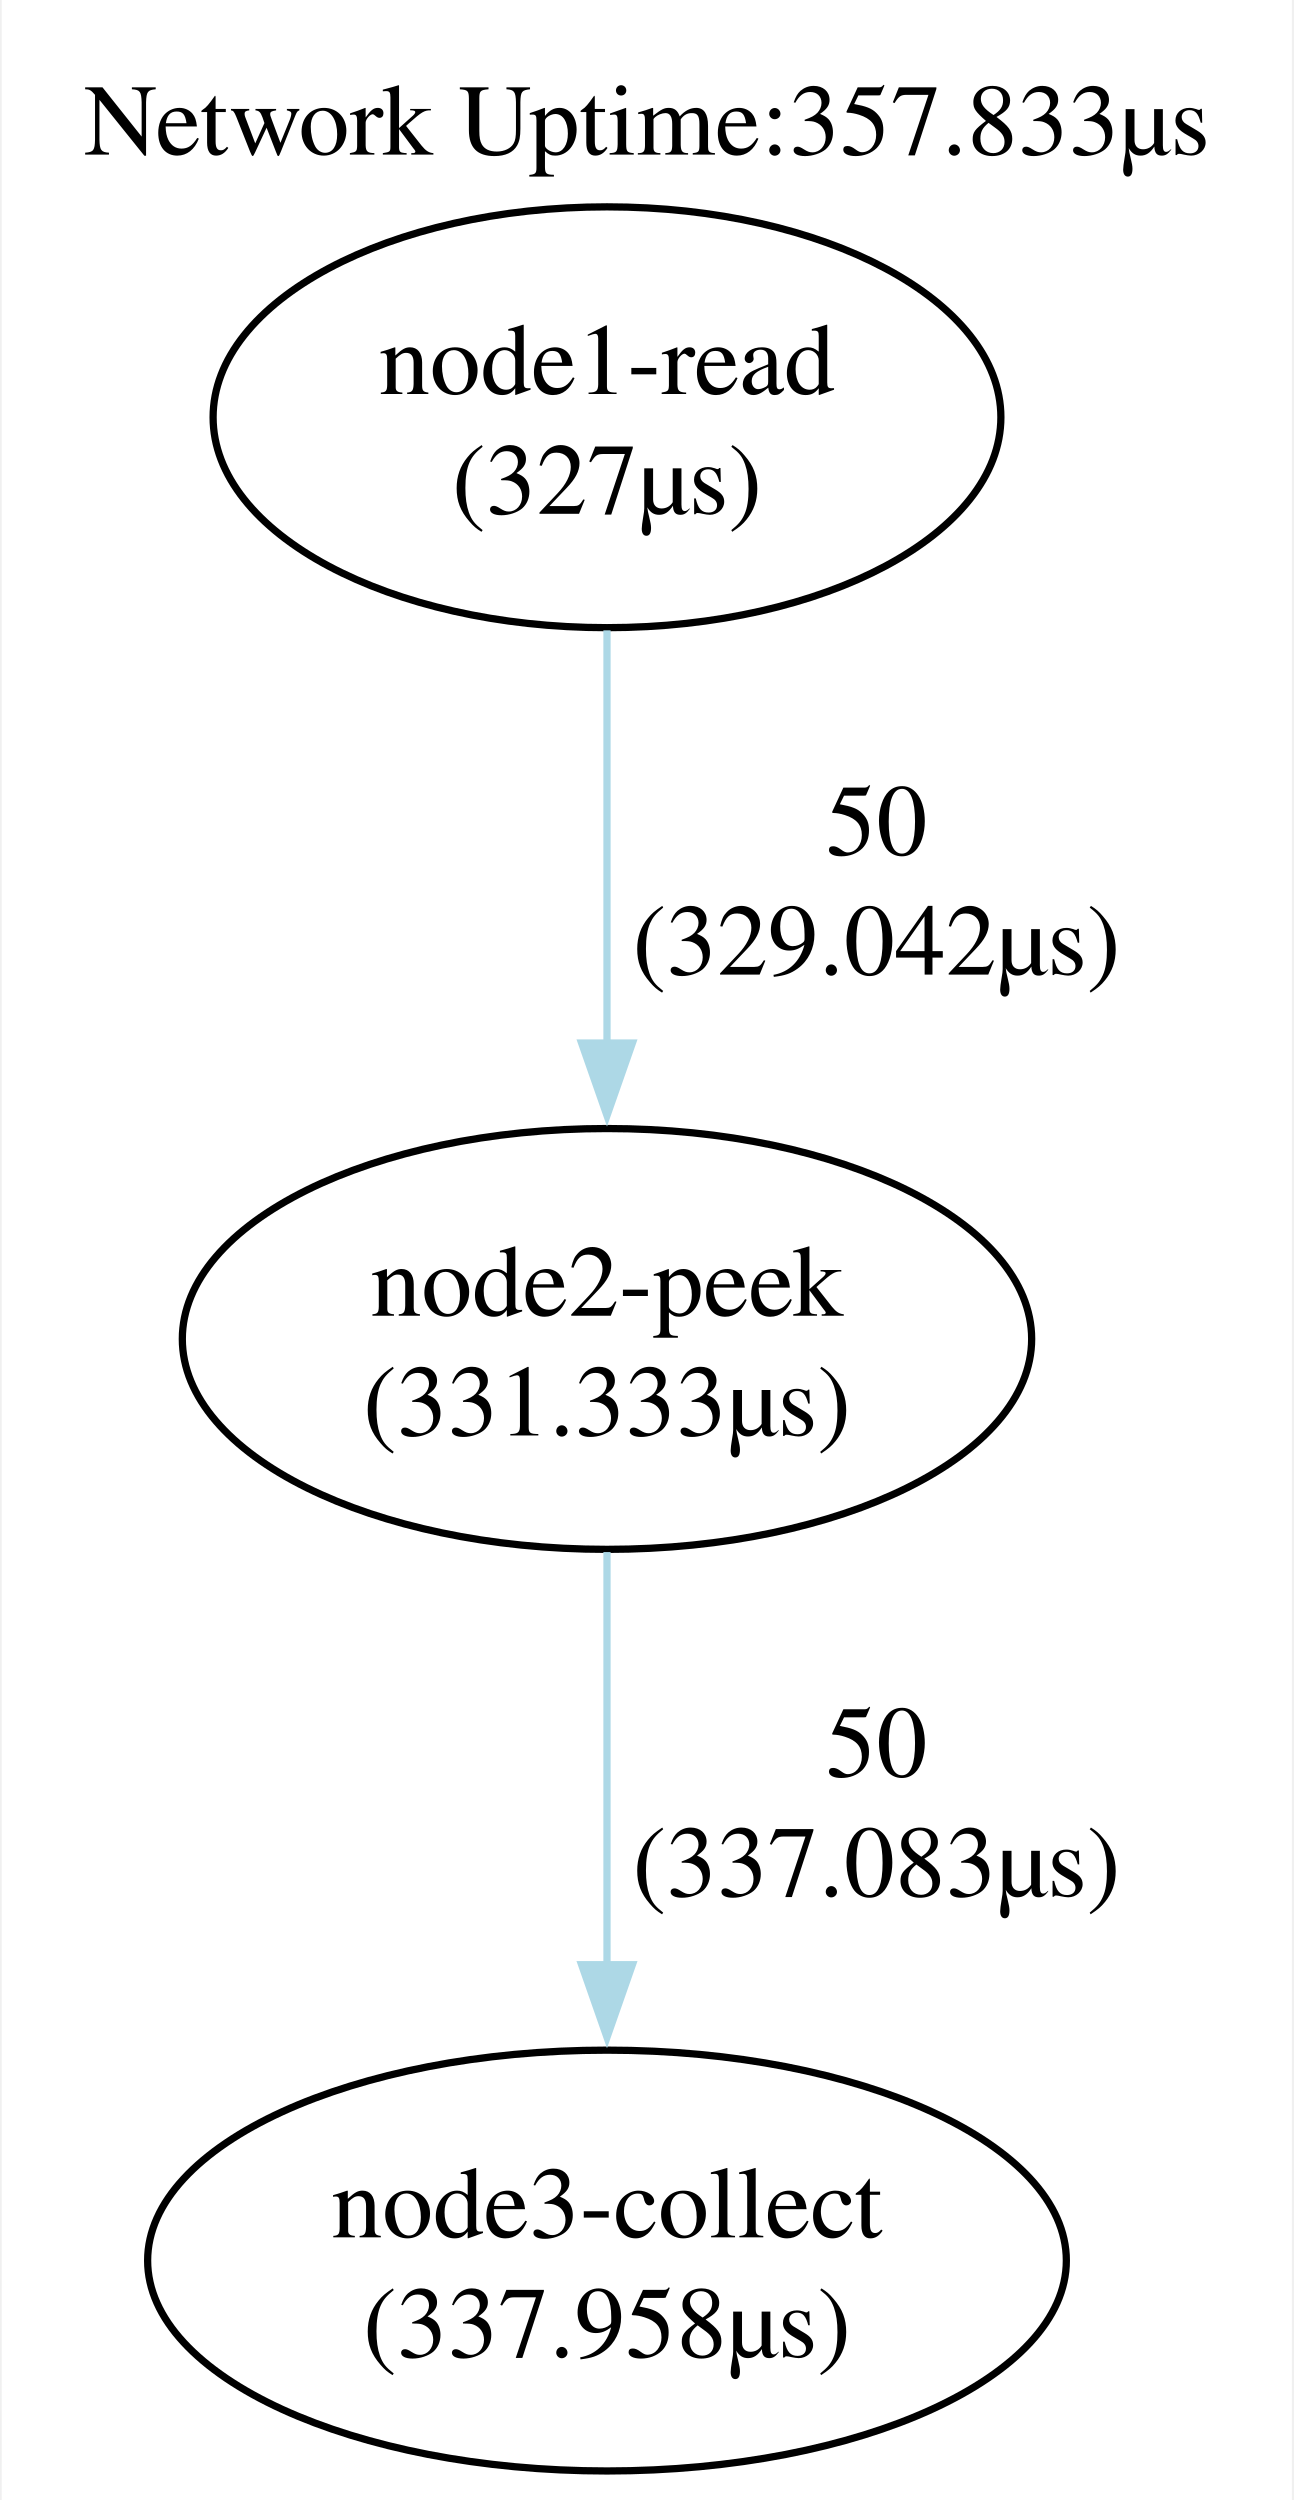
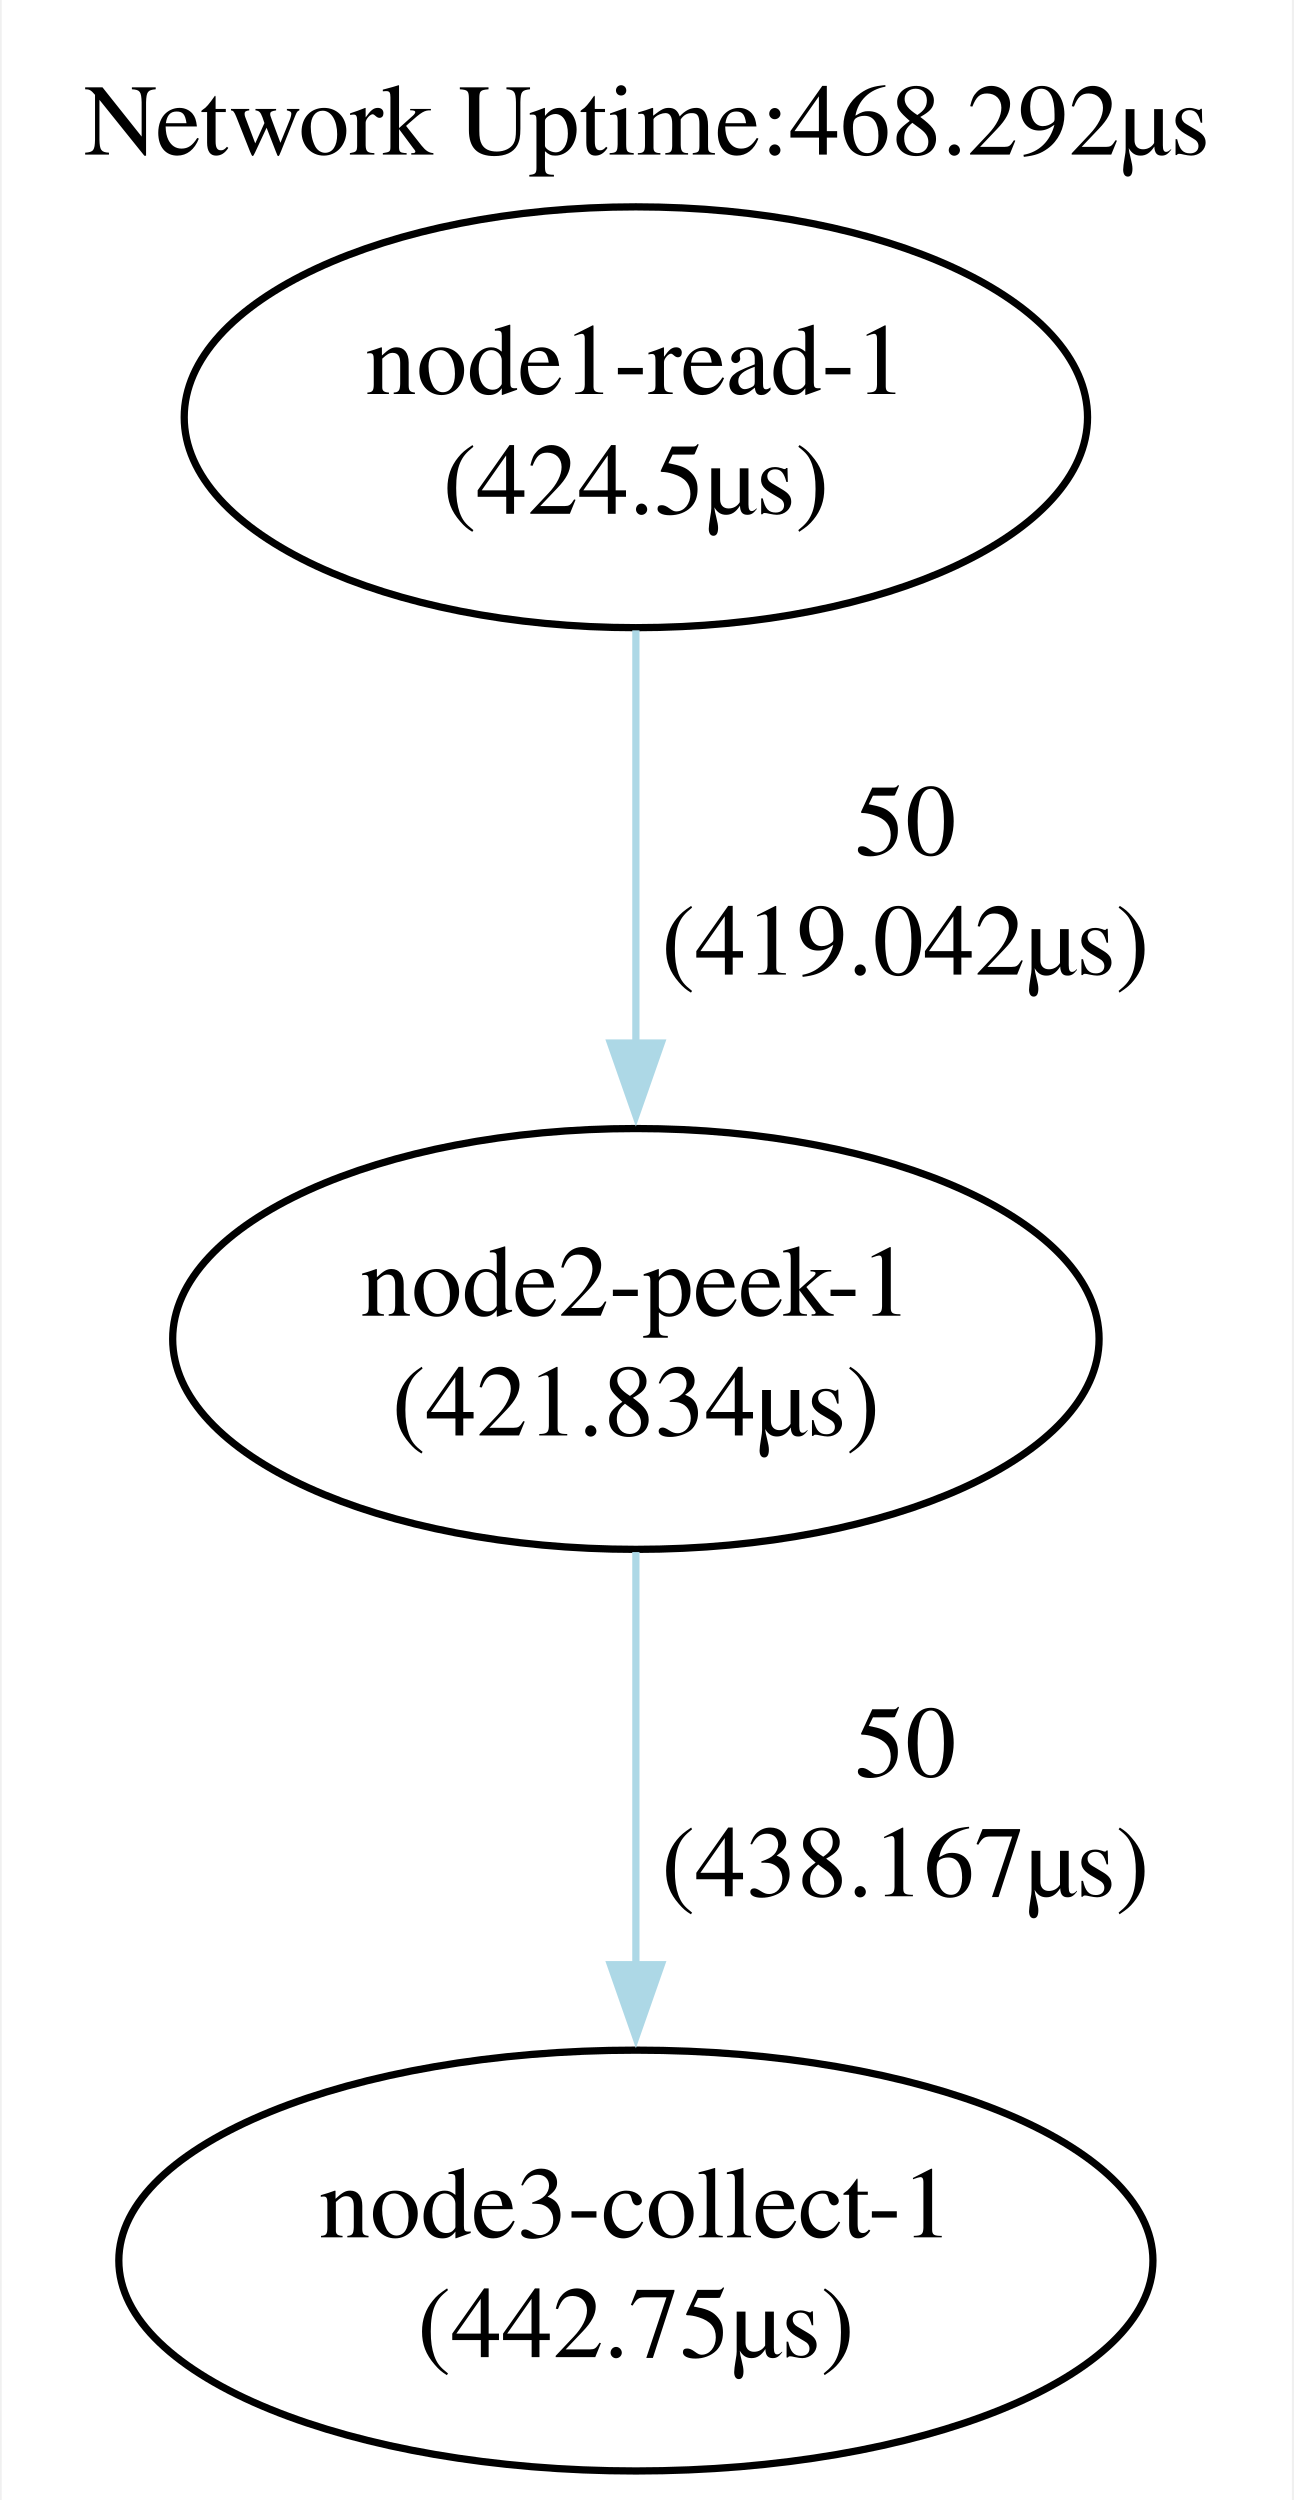
<svg xmlns="http://www.w3.org/2000/svg" width="178pt" height="344pt" viewBox="0.00 0.00 177.75 344.45">
  <g id="graph0" class="graph" transform="scale(1 1) rotate(0) translate(4 340.45)">
    <polygon fill="white" stroke="none" points="-4,4 -4,-340.45 173.75,-340.45 173.75,4 -4,4" />
-     <text text-anchor="middle" x="84.88" y="-319.15" font-family="Times,serif" font-size="14.00">Network Uptime:357.833µs</text>
+     <text text-anchor="middle" x="84.88" y="-319.15" font-family="Times,serif" font-size="14.00">Network Uptime:468.292µs</text>
    <g id="node1" class="node">
-       <ellipse fill="none" stroke="black" cx="79.39" cy="-282.96" rx="54.27" ry="28.99" />
-       <text text-anchor="middle" x="79.39" y="-286.16" font-family="Times,serif" font-size="14.00">node1-read</text>
-       <text text-anchor="middle" x="79.39" y="-269.66" font-family="Times,serif" font-size="14.00">(327µs)</text>
+       <ellipse fill="none" stroke="black" cx="83.37" cy="-282.96" rx="62.23" ry="28.99" />
+       <text text-anchor="middle" x="83.37" y="-286.16" font-family="Times,serif" font-size="14.00">node1-read-1</text>
+       <text text-anchor="middle" x="83.37" y="-269.66" font-family="Times,serif" font-size="14.00">(424.5µs)</text>
    </g>
    <g id="node2" class="node">
-       <ellipse fill="none" stroke="black" cx="79.39" cy="-155.97" rx="58.51" ry="28.99" />
-       <text text-anchor="middle" x="79.39" y="-159.17" font-family="Times,serif" font-size="14.00">node2-peek</text>
-       <text text-anchor="middle" x="79.39" y="-142.67" font-family="Times,serif" font-size="14.00">(331.333µs)</text>
+       <ellipse fill="none" stroke="black" cx="83.37" cy="-155.97" rx="63.82" ry="28.99" />
+       <text text-anchor="middle" x="83.37" y="-159.17" font-family="Times,serif" font-size="14.00">node2-peek-1</text>
+       <text text-anchor="middle" x="83.37" y="-142.67" font-family="Times,serif" font-size="14.00">(421.834µs)</text>
    </g>
    <g id="edge1" class="edge">
-       <path fill="none" stroke="lightblue" d="M79.39,-253.6C79.39,-236.74 79.39,-215.1 79.39,-196.57" />
-       <polygon fill="lightblue" stroke="lightblue" points="82.89,-196.74 79.39,-186.74 75.89,-196.74 82.89,-196.74" />
-       <text text-anchor="middle" x="116.52" y="-222.67" font-family="Times,serif" font-size="14.00">50</text>
-       <text text-anchor="middle" x="116.52" y="-206.17" font-family="Times,serif" font-size="14.00">  (329.042µs)</text>
+       <path fill="none" stroke="lightblue" d="M83.37,-253.6C83.37,-236.74 83.37,-215.1 83.37,-196.57" />
+       <polygon fill="lightblue" stroke="lightblue" points="86.87,-196.74 83.37,-186.74 79.87,-196.74 86.87,-196.74" />
+       <text text-anchor="middle" x="120.5" y="-222.67" font-family="Times,serif" font-size="14.00">50</text>
+       <text text-anchor="middle" x="120.5" y="-206.17" font-family="Times,serif" font-size="14.00">  (419.042µs)</text>
    </g>
    <g id="node3" class="node">
-       <ellipse fill="none" stroke="black" cx="79.39" cy="-28.99" rx="63.29" ry="28.99" />
-       <text text-anchor="middle" x="79.39" y="-32.19" font-family="Times,serif" font-size="14.00">node3-collect</text>
-       <text text-anchor="middle" x="79.39" y="-15.69" font-family="Times,serif" font-size="14.00">(337.958µs)</text>
+       <ellipse fill="none" stroke="black" cx="83.37" cy="-28.99" rx="71.24" ry="28.99" />
+       <text text-anchor="middle" x="83.37" y="-32.19" font-family="Times,serif" font-size="14.00">node3-collect-1</text>
+       <text text-anchor="middle" x="83.37" y="-15.69" font-family="Times,serif" font-size="14.00">(442.75µs)</text>
    </g>
    <g id="edge2" class="edge">
-       <path fill="none" stroke="lightblue" d="M79.39,-126.61C79.39,-109.75 79.39,-88.12 79.39,-69.59" />
-       <polygon fill="lightblue" stroke="lightblue" points="82.89,-69.75 79.39,-59.75 75.89,-69.75 82.89,-69.75" />
-       <text text-anchor="middle" x="116.52" y="-95.68" font-family="Times,serif" font-size="14.00">50</text>
-       <text text-anchor="middle" x="116.52" y="-79.18" font-family="Times,serif" font-size="14.00">  (337.083µs)</text>
+       <path fill="none" stroke="lightblue" d="M83.37,-126.61C83.37,-109.75 83.37,-88.12 83.37,-69.59" />
+       <polygon fill="lightblue" stroke="lightblue" points="86.87,-69.75 83.37,-59.75 79.87,-69.75 86.87,-69.75" />
+       <text text-anchor="middle" x="120.5" y="-95.68" font-family="Times,serif" font-size="14.00">50</text>
+       <text text-anchor="middle" x="120.5" y="-79.18" font-family="Times,serif" font-size="14.00">  (438.167µs)</text>
    </g>
  </g>
</svg>
